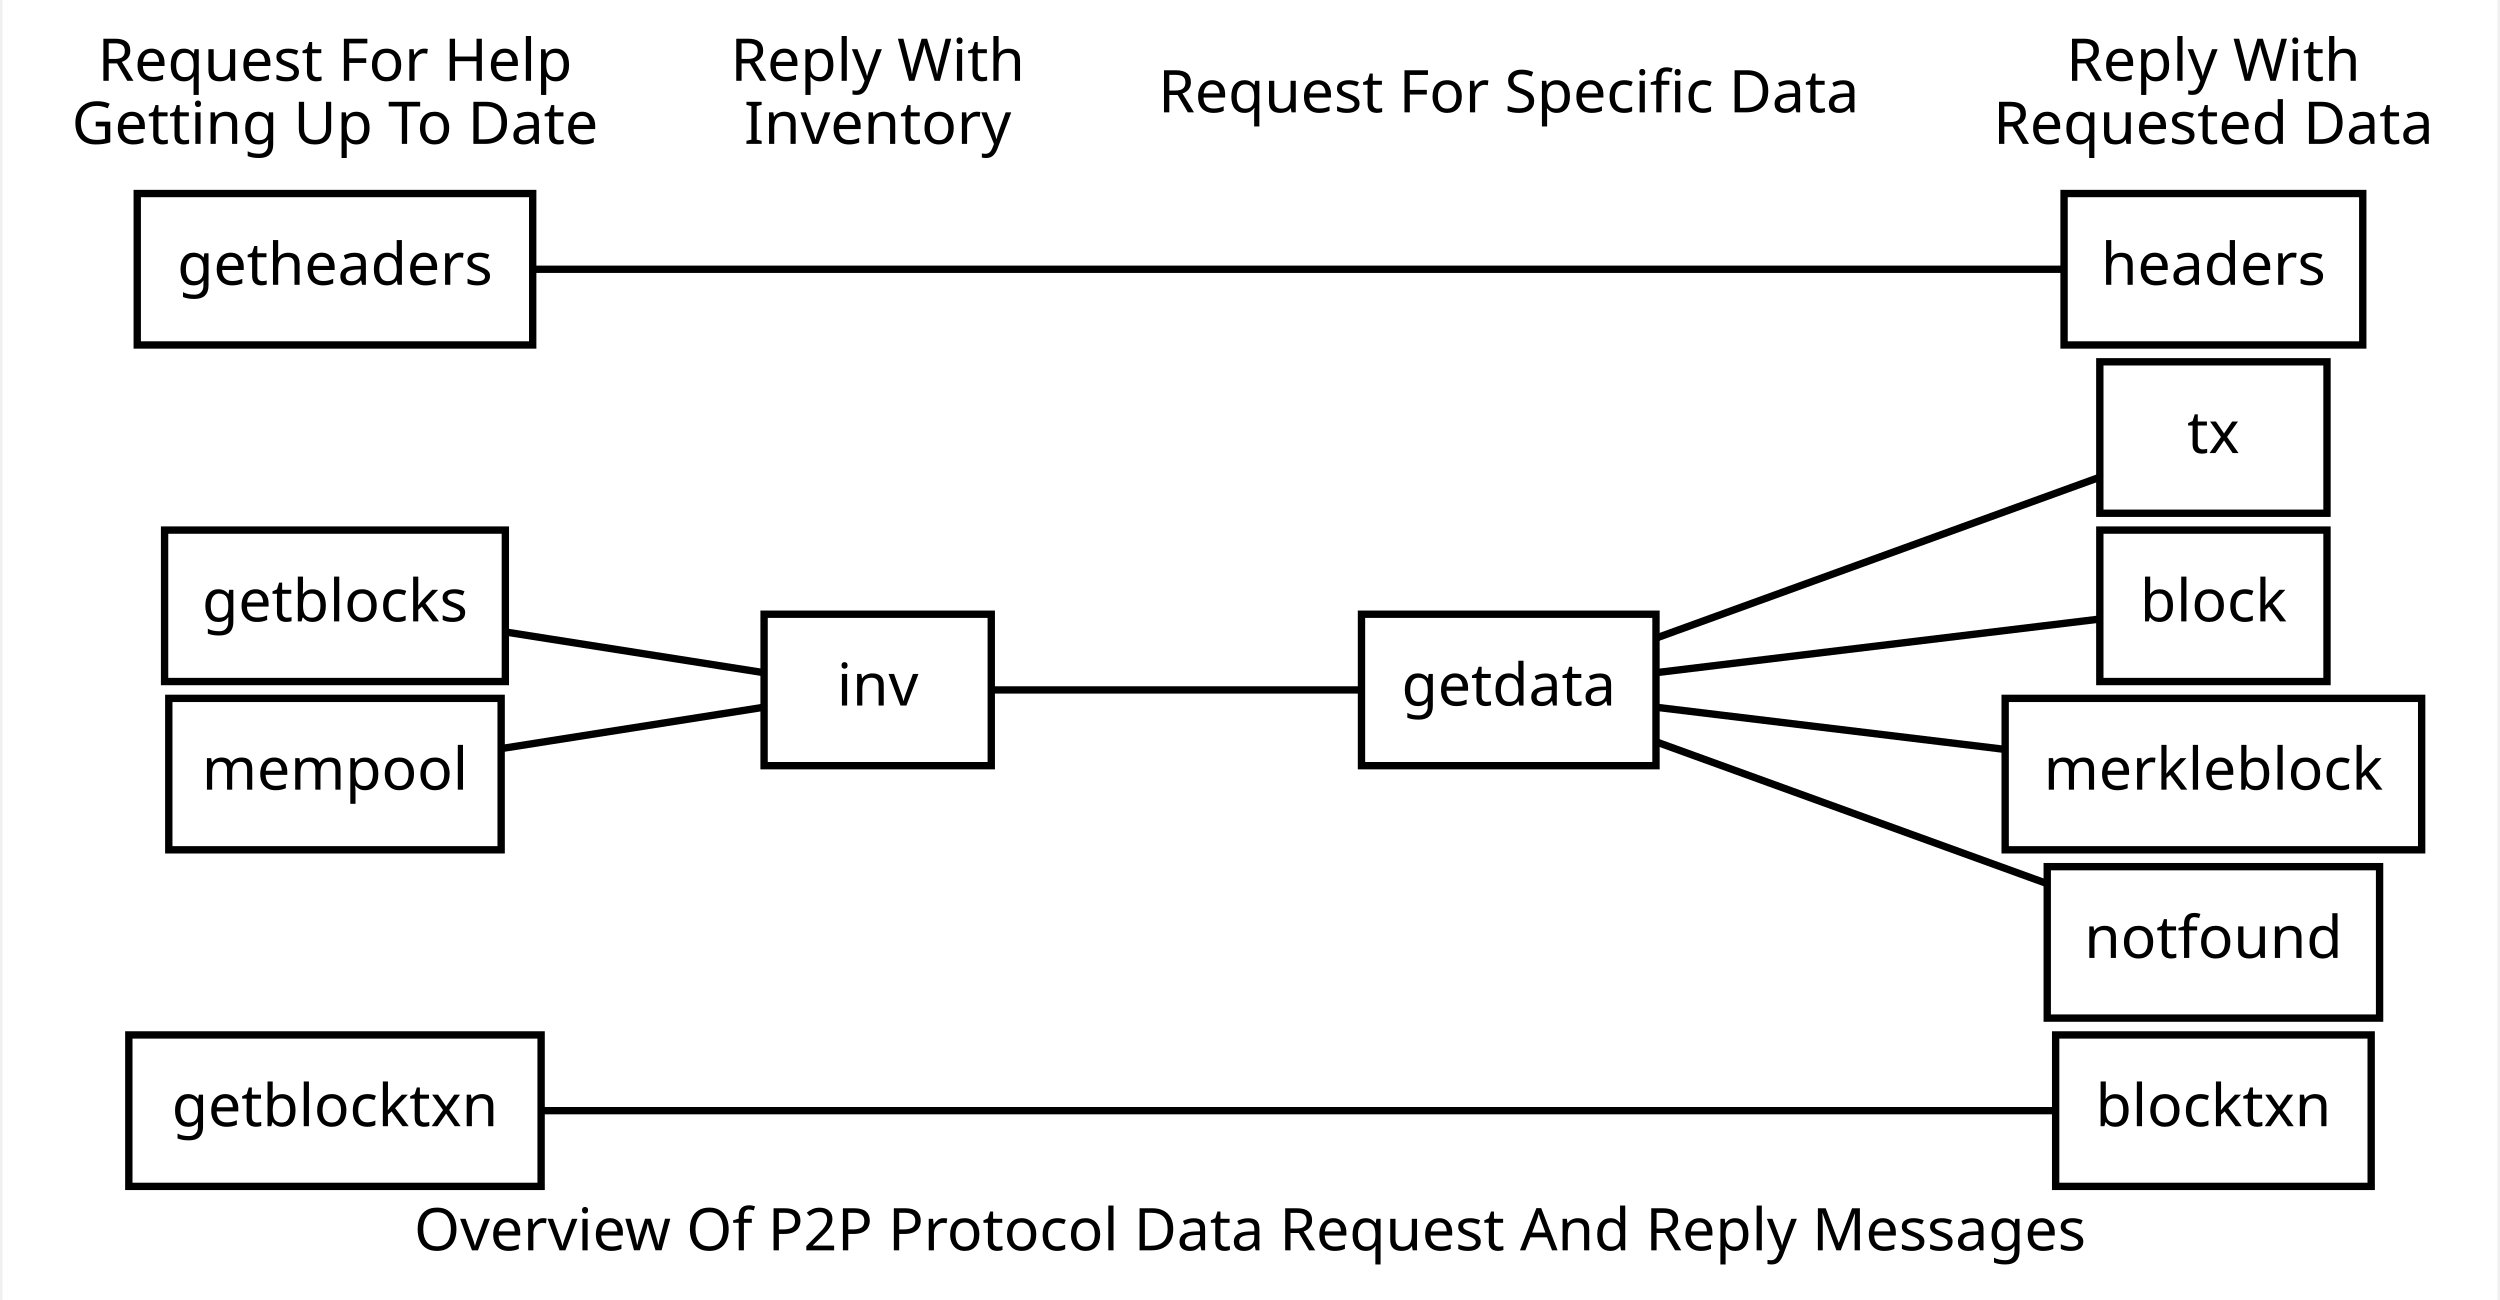
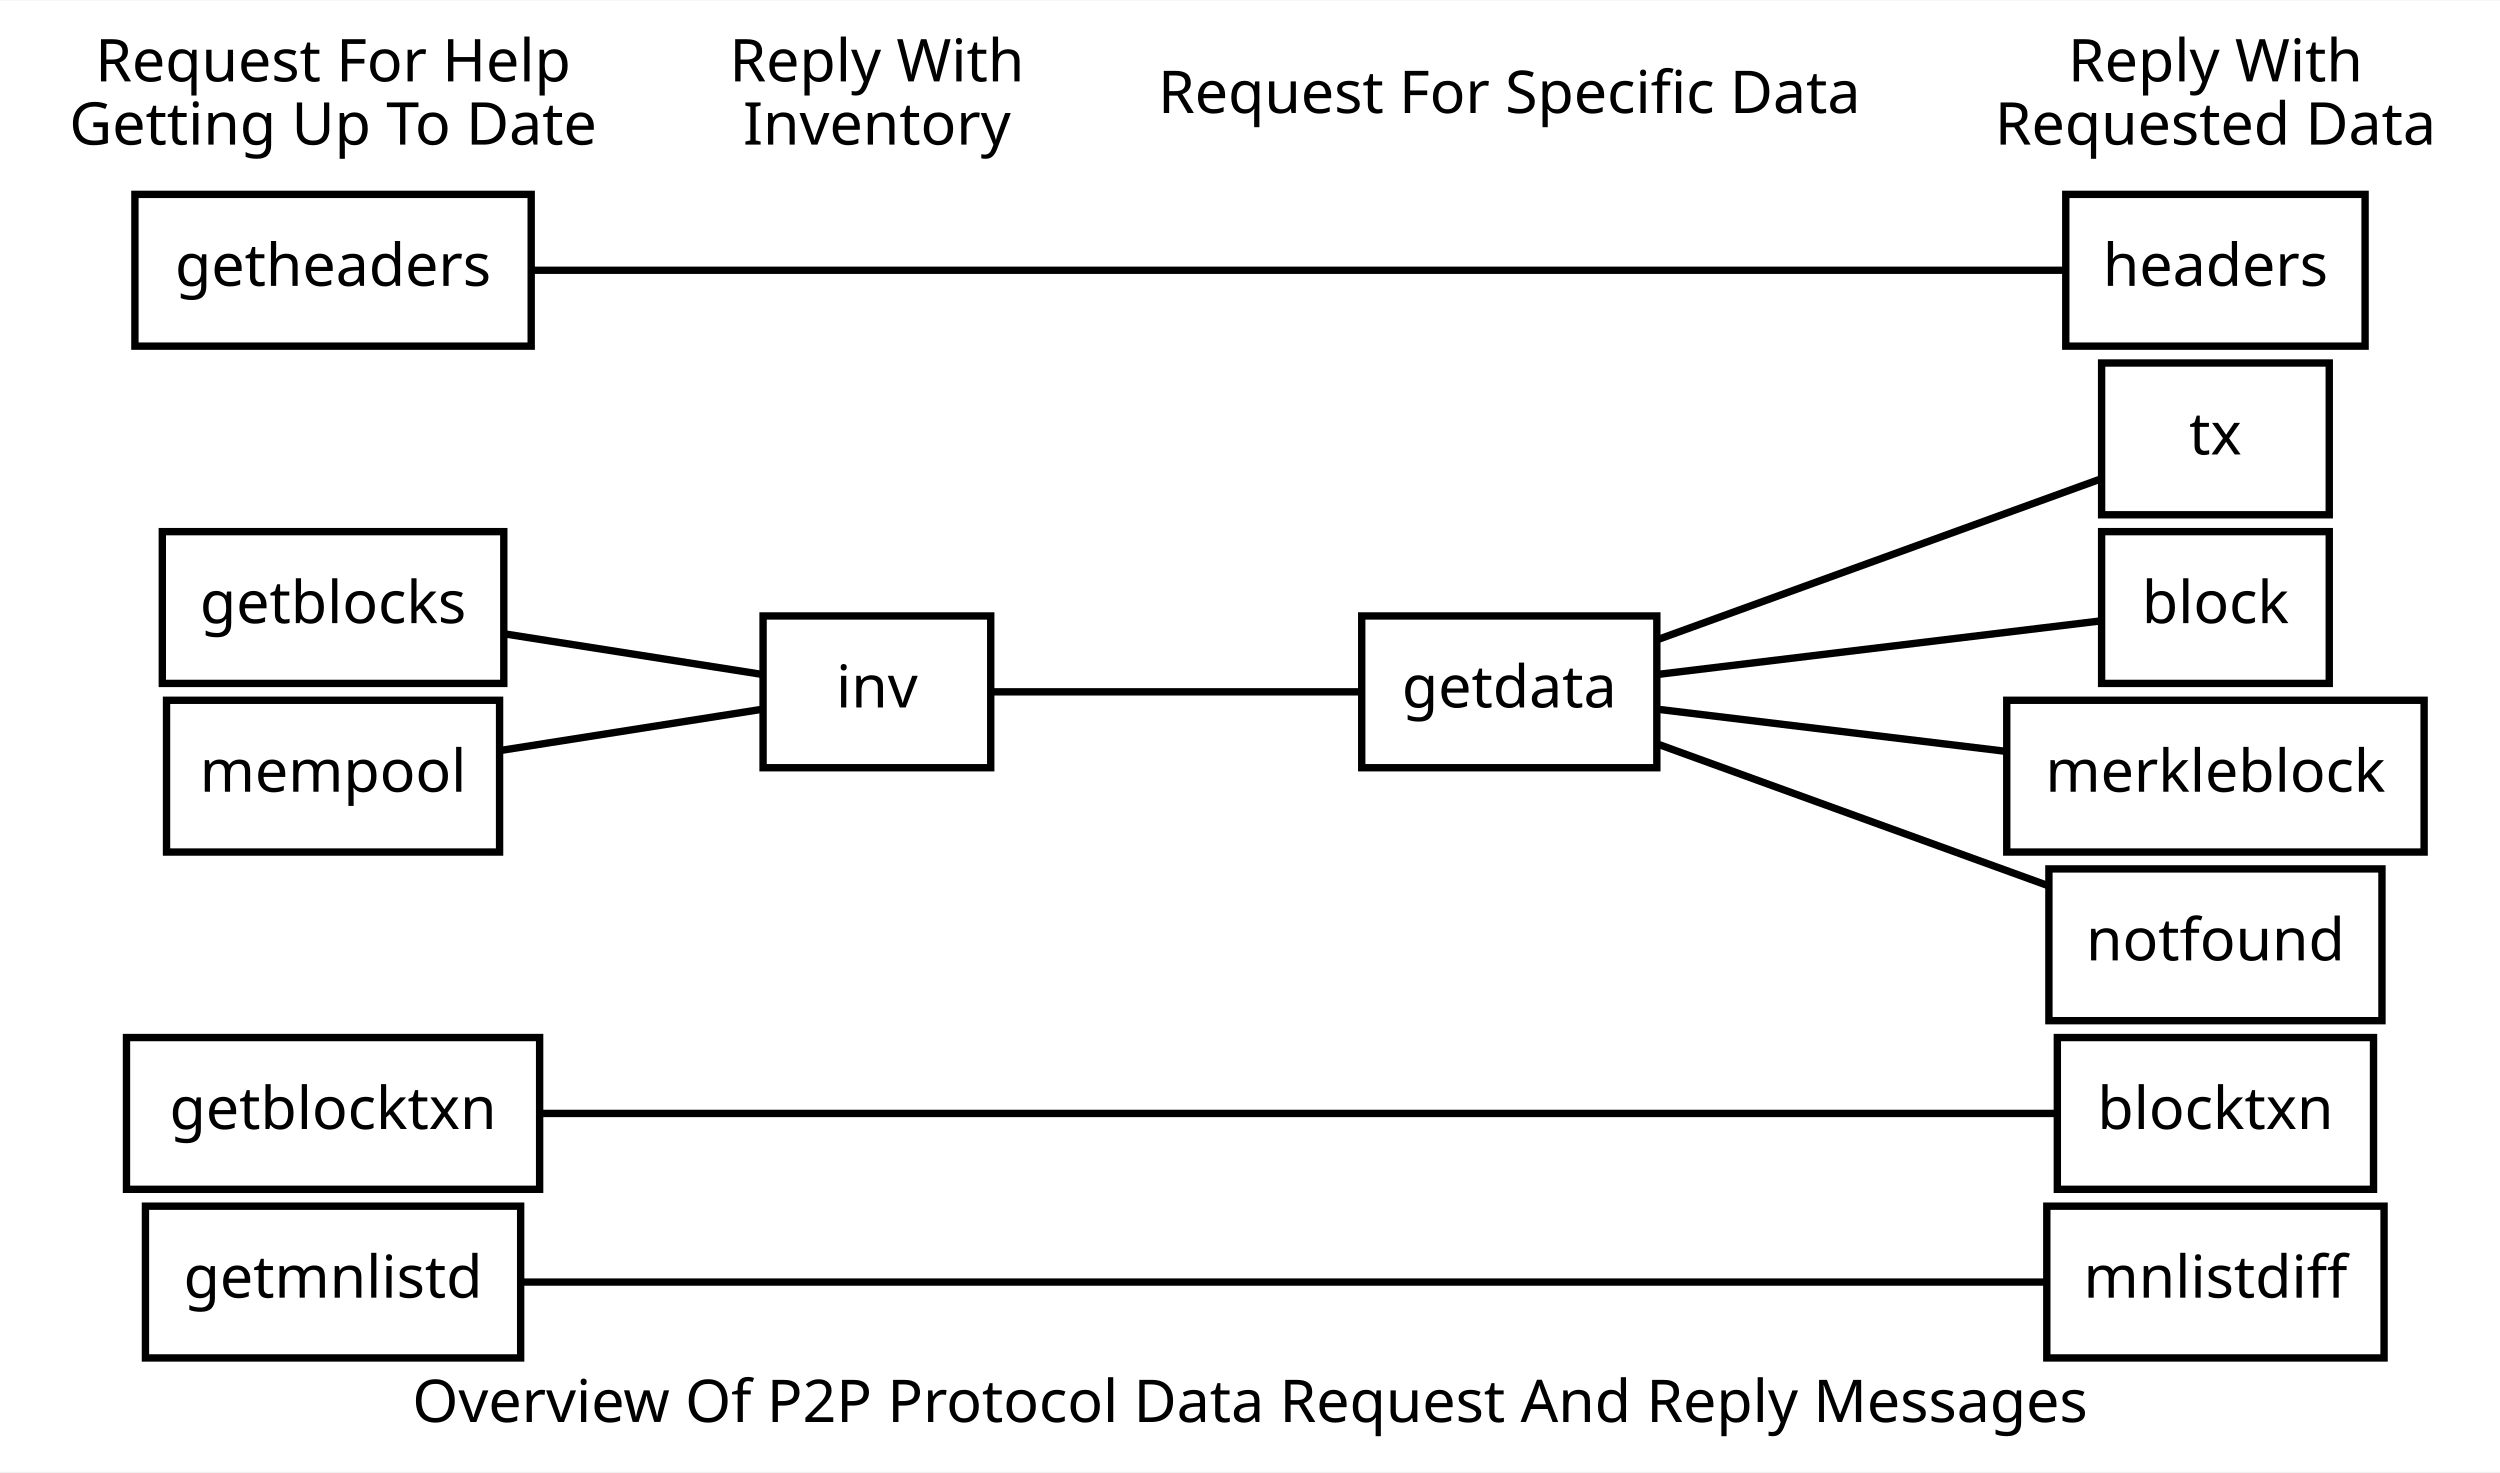
- <svg xmlns="http://www.w3.org/2000/svg" width="450pt" height="234pt" viewBox="0.00 0.00 450.00 234.49">
-   <g id="graph0" class="graph" transform="scale(0.758853 0.758853) rotate(0) translate(4 305)">
-     <polygon fill="white" stroke="none" points="-4,4 -4,-305 589,-305 589,4 -4,4" />
+ <svg xmlns="http://www.w3.org/2000/svg" width="450pt" height="265pt" viewBox="0.00 0.00 450.00 264.84">
+   <g id="graph0" class="graph" transform="scale(0.758853 0.758853) rotate(0) translate(4 345)">
+     <polygon fill="white" stroke="none" points="-4,4 -4,-345 589,-345 589,4 -4,4" />
    <text text-anchor="middle" x="292.5" y="-7.8" font-family="Sans" font-size="14.00">Overview Of P2P Protocol Data Request And Reply Messages</text>
    <g id="node1" class="node">
-       <polygon fill="none" stroke="black" stroke-width="1.75" points="124,-59 26,-59 26,-23 124,-23 124,-59" />
-       <text text-anchor="middle" x="75" y="-37.3" font-family="Sans" font-size="14.00">getblocktxn</text>
+       <polygon fill="none" stroke="black" stroke-width="1.75" points="119.5,-59 30.5,-59 30.5,-23 119.5,-23 119.5,-59" />
+       <text text-anchor="middle" x="75" y="-37.3" font-family="Sans" font-size="14.00">getmnlistd</text>
    </g>
    <g id="node2" class="node">
-       <polygon fill="none" stroke="black" stroke-width="1.75" points="559,-59 484,-59 484,-23 559,-23 559,-59" />
-       <text text-anchor="middle" x="521.5" y="-37.3" font-family="Sans" font-size="14.00">blocktxn</text>
+       <polygon fill="none" stroke="black" stroke-width="1.75" points="561.5,-59 481.5,-59 481.5,-23 561.5,-23 561.5,-59" />
+       <text text-anchor="middle" x="521.5" y="-37.3" font-family="Sans" font-size="14.00">mnlistdiff</text>
    </g>
    <g id="edge1" class="edge">
-       <path fill="none" stroke="black" stroke-width="1.75" d="M124.061,-41C213.997,-41 403.414,-41 483.967,-41" />
+       <path fill="none" stroke="black" stroke-width="1.75" d="M119.856,-41C206.988,-41 397.863,-41 481.217,-41" />
    </g>
    <g id="node3" class="node">
-       <polygon fill="none" stroke="black" stroke-width="1.75" points="115.5,-179 34.5,-179 34.5,-143 115.5,-143 115.5,-179" />
-       <text text-anchor="middle" x="75" y="-157.3" font-family="Sans" font-size="14.00">getblocks</text>
+       <polygon fill="none" stroke="black" stroke-width="1.75" points="124,-99 26,-99 26,-63 124,-63 124,-99" />
+       <text text-anchor="middle" x="75" y="-77.3" font-family="Sans" font-size="14.00">getblocktxn</text>
    </g>
    <g id="node4" class="node">
-       <polygon fill="none" stroke="black" stroke-width="1.75" points="231,-159 177,-159 177,-123 231,-123 231,-159" />
-       <text text-anchor="middle" x="204" y="-137.3" font-family="Sans" font-size="14.00">inv</text>
+       <polygon fill="none" stroke="black" stroke-width="1.75" points="559,-99 484,-99 484,-63 559,-63 559,-99" />
+       <text text-anchor="middle" x="521.5" y="-77.3" font-family="Sans" font-size="14.00">blocktxn</text>
    </g>
    <g id="edge2" class="edge">
-       <path fill="none" stroke="black" stroke-width="1.75" d="M115.835,-154.727C135.767,-151.588 159.329,-147.877 176.927,-145.106" />
+       <path fill="none" stroke="black" stroke-width="1.75" d="M124.061,-81C213.997,-81 403.414,-81 483.967,-81" />
+     </g>
+     <g id="node5" class="node">
+       <polygon fill="none" stroke="black" stroke-width="1.75" points="115.5,-219 34.5,-219 34.5,-183 115.5,-183 115.5,-219" />
+       <text text-anchor="middle" x="75" y="-197.3" font-family="Sans" font-size="14.00">getblocks</text>
    </g>
    <g id="node6" class="node">
-       <polygon fill="none" stroke="black" stroke-width="1.75" points="389,-159 319,-159 319,-123 389,-123 389,-159" />
-       <text text-anchor="middle" x="354" y="-137.3" font-family="Sans" font-size="14.00">getdata</text>
+       <polygon fill="none" stroke="black" stroke-width="1.75" points="231,-199 177,-199 177,-163 231,-163 231,-199" />
+       <text text-anchor="middle" x="204" y="-177.3" font-family="Sans" font-size="14.00">inv</text>
+     </g>
+     <g id="edge3" class="edge">
+       <path fill="none" stroke="black" stroke-width="1.75" d="M115.835,-194.727C135.767,-191.588 159.329,-187.877 176.927,-185.106" />
+     </g>
+     <g id="node8" class="node">
+       <polygon fill="none" stroke="black" stroke-width="1.75" points="389,-199 319,-199 319,-163 389,-163 389,-199" />
+       <text text-anchor="middle" x="354" y="-177.3" font-family="Sans" font-size="14.00">getdata</text>
+     </g>
+     <g id="edge5" class="edge">
+       <path fill="none" stroke="black" stroke-width="1.75" d="M231.119,-181C255.516,-181 292.082,-181 318.797,-181" />
+     </g>
+     <g id="node7" class="node">
+       <polygon fill="none" stroke="black" stroke-width="1.75" points="114.5,-179 35.5,-179 35.5,-143 114.5,-143 114.5,-179" />
+       <text text-anchor="middle" x="75" y="-157.3" font-family="Sans" font-size="14.00">mempool</text>
    </g>
    <g id="edge4" class="edge">
-       <path fill="none" stroke="black" stroke-width="1.75" d="M231.119,-141C255.516,-141 292.082,-141 318.797,-141" />
+       <path fill="none" stroke="black" stroke-width="1.75" d="M114.794,-167.109C134.927,-170.28 158.986,-174.069 176.888,-176.888" />
    </g>
-     <g id="node5" class="node">
-       <polygon fill="none" stroke="black" stroke-width="1.75" points="114.5,-139 35.5,-139 35.5,-103 114.5,-103 114.5,-139" />
-       <text text-anchor="middle" x="75" y="-117.3" font-family="Sans" font-size="14.00">mempool</text>
-     </g>
-     <g id="edge3" class="edge">
-       <path fill="none" stroke="black" stroke-width="1.75" d="M114.794,-127.109C134.927,-130.28 158.986,-134.069 176.888,-136.888" />
-     </g>
-     <g id="node7" class="node">
-       <polygon fill="none" stroke="black" stroke-width="1.75" points="548.5,-219 494.5,-219 494.5,-183 548.5,-183 548.5,-219" />
-       <text text-anchor="middle" x="521.5" y="-197.3" font-family="Sans" font-size="14.00">tx</text>
-     </g>
-     <g id="edge5" class="edge">
-       <path fill="none" stroke="black" stroke-width="1.75" d="M389.292,-153.432C420.536,-164.759 466.011,-181.246 494.393,-191.535" />
-     </g>
-     <g id="node8" class="node">
-       <polygon fill="none" stroke="black" stroke-width="1.75" points="548.5,-179 494.5,-179 494.5,-143 548.5,-143 548.5,-179" />
-       <text text-anchor="middle" x="521.5" y="-157.3" font-family="Sans" font-size="14.00">block</text>
+     <g id="node9" class="node">
+       <polygon fill="none" stroke="black" stroke-width="1.75" points="548.5,-259 494.5,-259 494.5,-223 548.5,-223 548.5,-259" />
+       <text text-anchor="middle" x="521.5" y="-237.3" font-family="Sans" font-size="14.00">tx</text>
    </g>
    <g id="edge6" class="edge">
-       <path fill="none" stroke="black" stroke-width="1.75" d="M389.292,-145.144C420.536,-148.92 466.011,-154.415 494.393,-157.845" />
+       <path fill="none" stroke="black" stroke-width="1.75" d="M389.292,-193.432C420.536,-204.759 466.011,-221.246 494.393,-231.535" />
    </g>
-     <g id="node9" class="node">
-       <polygon fill="none" stroke="black" stroke-width="1.75" points="571,-139 472,-139 472,-103 571,-103 571,-139" />
-       <text text-anchor="middle" x="521.5" y="-117.3" font-family="Sans" font-size="14.00">merkleblock</text>
+     <g id="node10" class="node">
+       <polygon fill="none" stroke="black" stroke-width="1.75" points="548.5,-219 494.5,-219 494.5,-183 548.5,-183 548.5,-219" />
+       <text text-anchor="middle" x="521.5" y="-197.3" font-family="Sans" font-size="14.00">block</text>
    </g>
    <g id="edge7" class="edge">
-       <path fill="none" stroke="black" stroke-width="1.75" d="M389.292,-136.856C413.151,-133.973 445.309,-130.087 471.816,-126.883" />
+       <path fill="none" stroke="black" stroke-width="1.75" d="M389.292,-185.144C420.536,-188.92 466.011,-194.415 494.393,-197.845" />
    </g>
-     <g id="node10" class="node">
-       <polygon fill="none" stroke="black" stroke-width="1.75" points="561,-99 482,-99 482,-63 561,-63 561,-99" />
-       <text text-anchor="middle" x="521.5" y="-77.3" font-family="Sans" font-size="14.00">notfound</text>
+     <g id="node11" class="node">
+       <polygon fill="none" stroke="black" stroke-width="1.75" points="571,-179 472,-179 472,-143 571,-143 571,-179" />
+       <text text-anchor="middle" x="521.5" y="-157.3" font-family="Sans" font-size="14.00">merkleblock</text>
    </g>
    <g id="edge8" class="edge">
-       <path fill="none" stroke="black" stroke-width="1.75" d="M389.292,-128.568C416.275,-118.785 453.873,-105.155 481.908,-94.991" />
-     </g>
-     <g id="node11" class="node">
-       <polygon fill="none" stroke="black" stroke-width="1.75" points="122,-259 28,-259 28,-223 122,-223 122,-259" />
-       <text text-anchor="middle" x="75" y="-237.3" font-family="Sans" font-size="14.00">getheaders</text>
+       <path fill="none" stroke="black" stroke-width="1.75" d="M389.292,-176.856C413.151,-173.973 445.309,-170.087 471.816,-166.883" />
    </g>
    <g id="node12" class="node">
-       <polygon fill="none" stroke="black" stroke-width="1.75" points="557,-259 486,-259 486,-223 557,-223 557,-259" />
-       <text text-anchor="middle" x="521.5" y="-237.3" font-family="Sans" font-size="14.00">headers</text>
+       <polygon fill="none" stroke="black" stroke-width="1.75" points="561,-139 482,-139 482,-103 561,-103 561,-139" />
+       <text text-anchor="middle" x="521.5" y="-117.3" font-family="Sans" font-size="14.00">notfound</text>
    </g>
    <g id="edge9" class="edge">
-       <path fill="none" stroke="black" stroke-width="1.75" d="M122.361,-241C212.248,-241 405.736,-241 485.746,-241" />
+       <path fill="none" stroke="black" stroke-width="1.75" d="M389.292,-168.568C416.275,-158.785 453.873,-145.155 481.908,-134.991" />
    </g>
    <g id="node13" class="node">
-       <text text-anchor="middle" x="75" y="-285.8" font-family="Sans" font-size="14.00">Request For Help</text>
-       <text text-anchor="middle" x="75" y="-270.8" font-family="Sans" font-size="14.00">Getting Up To Date</text>
+       <polygon fill="none" stroke="black" stroke-width="1.75" points="122,-299 28,-299 28,-263 122,-263 122,-299" />
+       <text text-anchor="middle" x="75" y="-277.3" font-family="Sans" font-size="14.00">getheaders</text>
    </g>
    <g id="node14" class="node">
-       <text text-anchor="middle" x="204" y="-285.8" font-family="Sans" font-size="14.00">Reply With</text>
-       <text text-anchor="middle" x="204" y="-270.8" font-family="Sans" font-size="14.00">Inventory</text>
+       <polygon fill="none" stroke="black" stroke-width="1.75" points="557,-299 486,-299 486,-263 557,-263 557,-299" />
+       <text text-anchor="middle" x="521.5" y="-277.3" font-family="Sans" font-size="14.00">headers</text>
+     </g>
+     <g id="edge10" class="edge">
+       <path fill="none" stroke="black" stroke-width="1.75" d="M122.361,-281C212.248,-281 405.736,-281 485.746,-281" />
    </g>
    <g id="node15" class="node">
-       <text text-anchor="middle" x="354" y="-278.3" font-family="Sans" font-size="14.00">Request For Specific Data</text>
+       <text text-anchor="middle" x="75" y="-325.8" font-family="Sans" font-size="14.00">Request For Help</text>
+       <text text-anchor="middle" x="75" y="-310.8" font-family="Sans" font-size="14.00">Getting Up To Date</text>
    </g>
    <g id="node16" class="node">
-       <text text-anchor="middle" x="521.5" y="-285.8" font-family="Sans" font-size="14.00">Reply With</text>
-       <text text-anchor="middle" x="521.5" y="-270.8" font-family="Sans" font-size="14.00">Requested Data</text>
+       <text text-anchor="middle" x="204" y="-325.8" font-family="Sans" font-size="14.00">Reply With</text>
+       <text text-anchor="middle" x="204" y="-310.8" font-family="Sans" font-size="14.00">Inventory</text>
+     </g>
+     <g id="node17" class="node">
+       <text text-anchor="middle" x="354" y="-318.3" font-family="Sans" font-size="14.00">Request For Specific Data</text>
+     </g>
+     <g id="node18" class="node">
+       <text text-anchor="middle" x="521.5" y="-325.8" font-family="Sans" font-size="14.00">Reply With</text>
+       <text text-anchor="middle" x="521.5" y="-310.8" font-family="Sans" font-size="14.00">Requested Data</text>
    </g>
  </g>
</svg>
